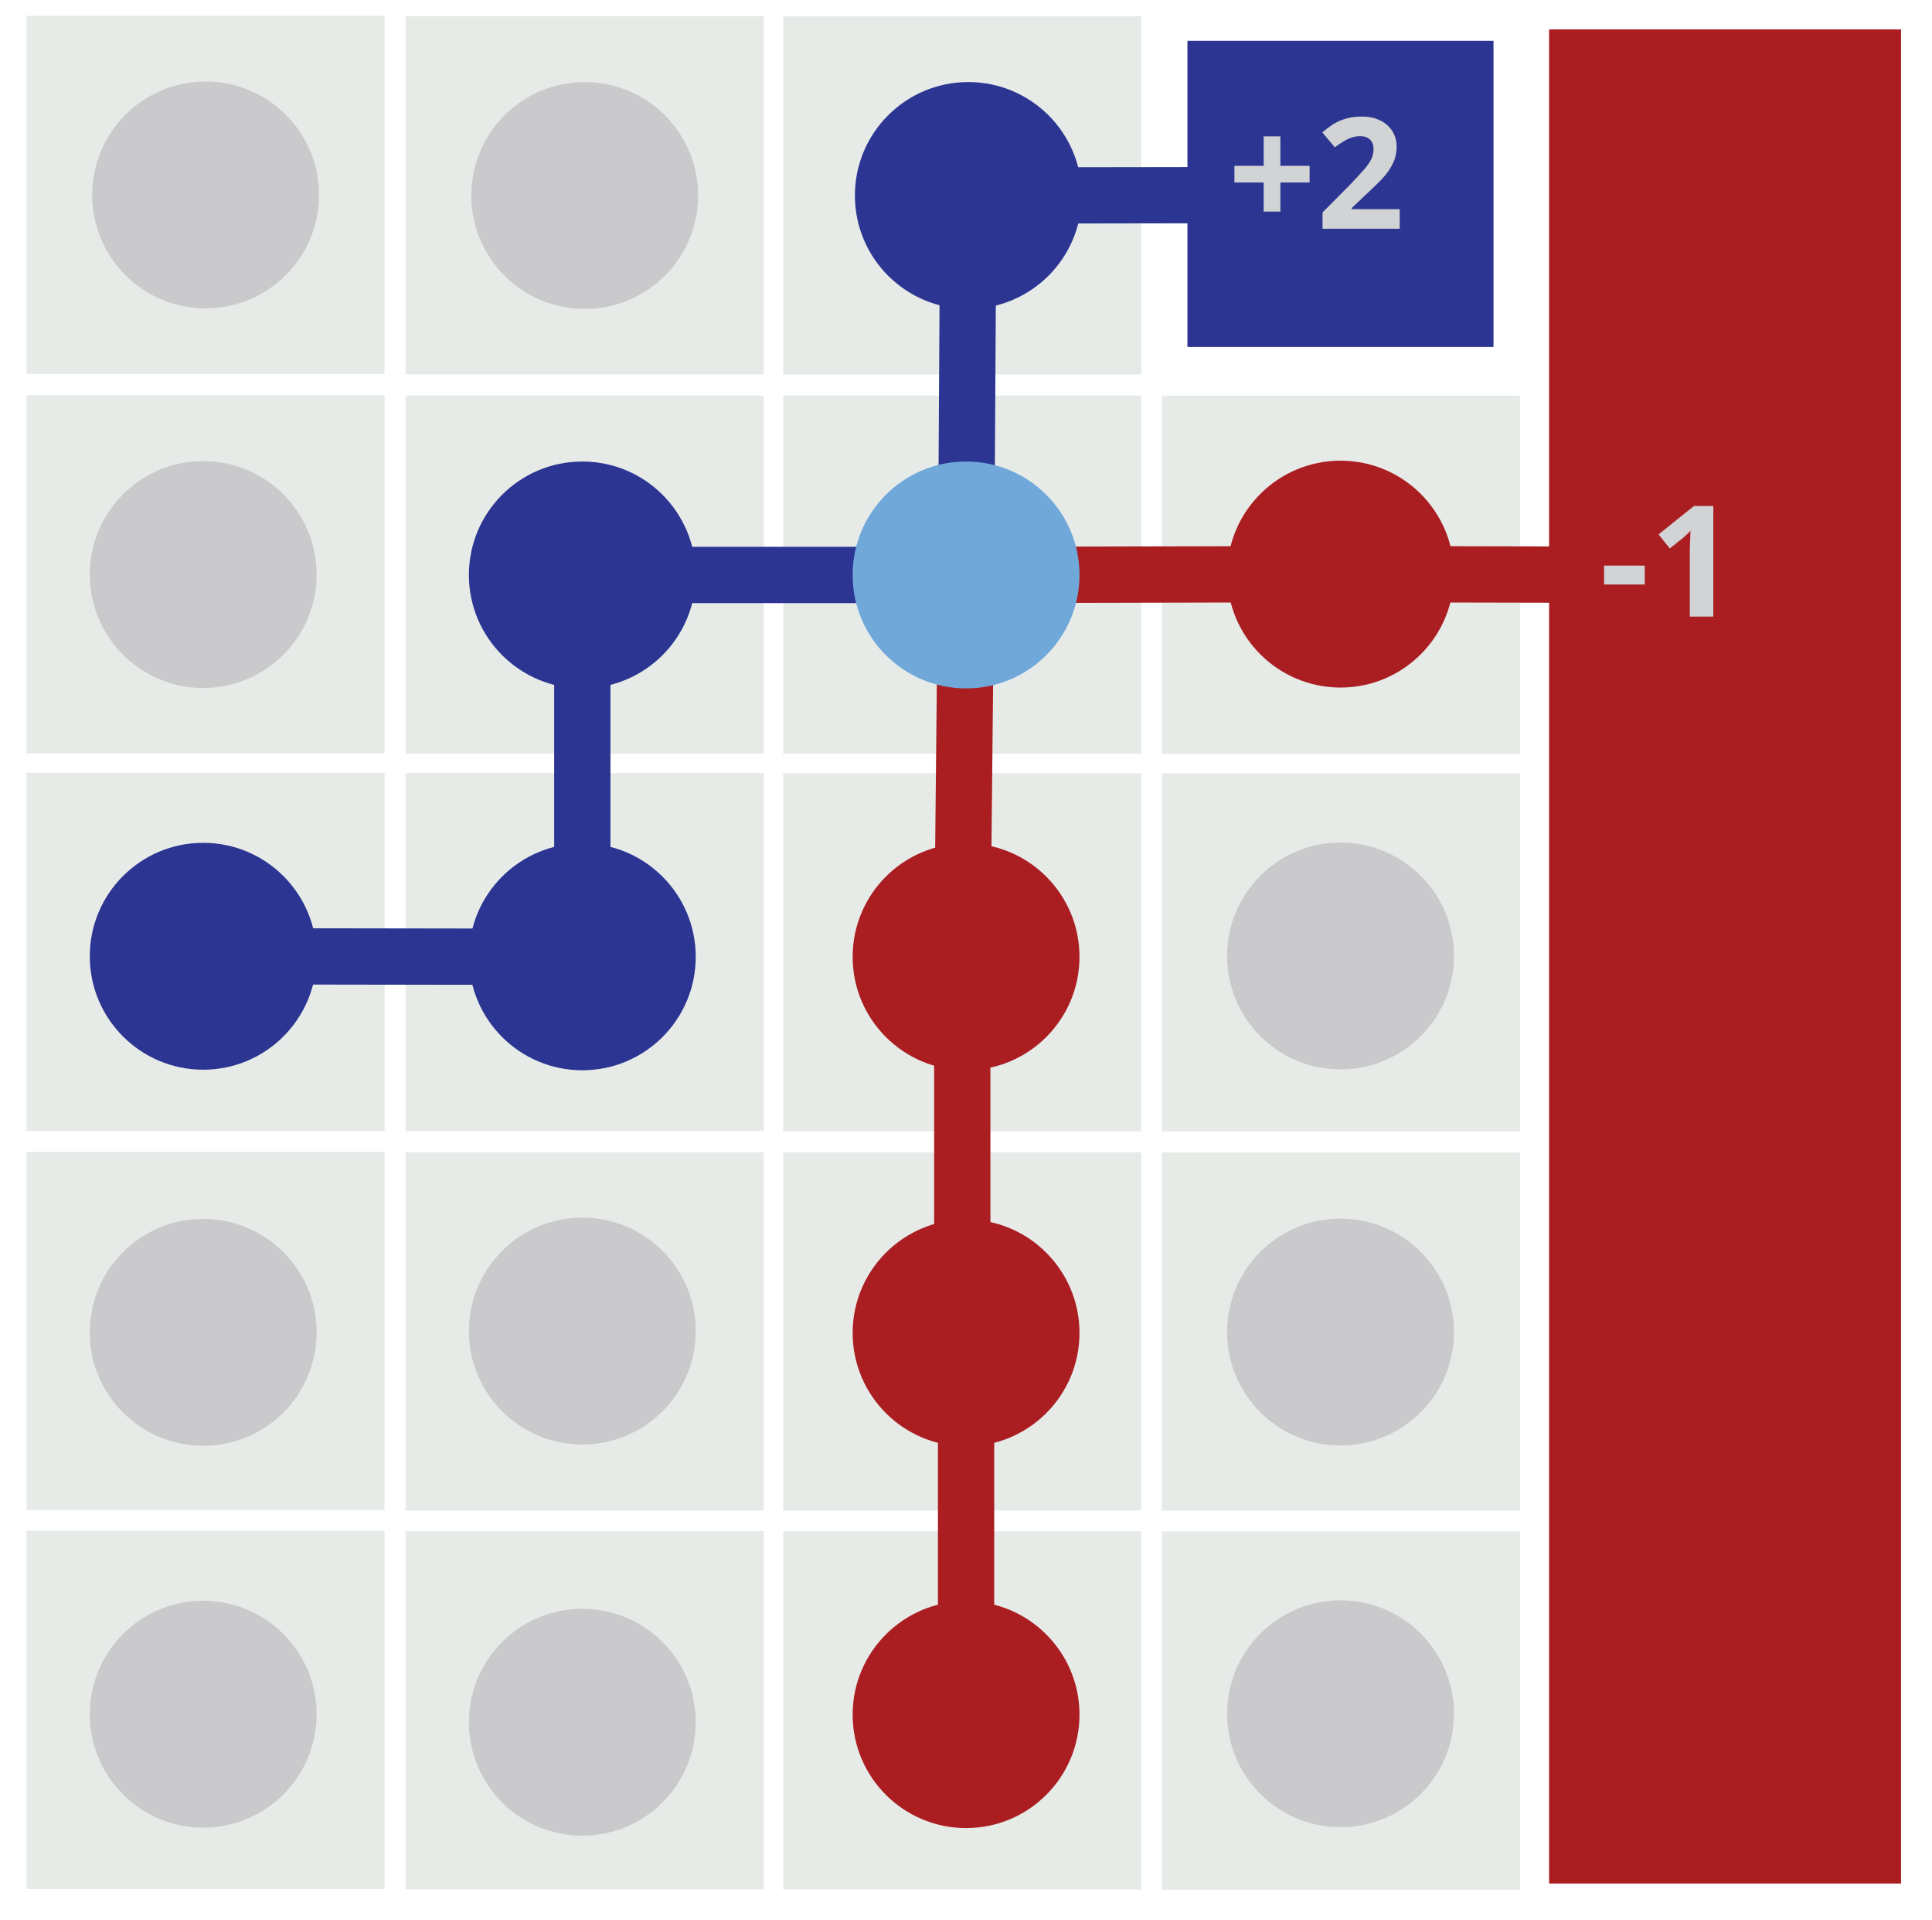
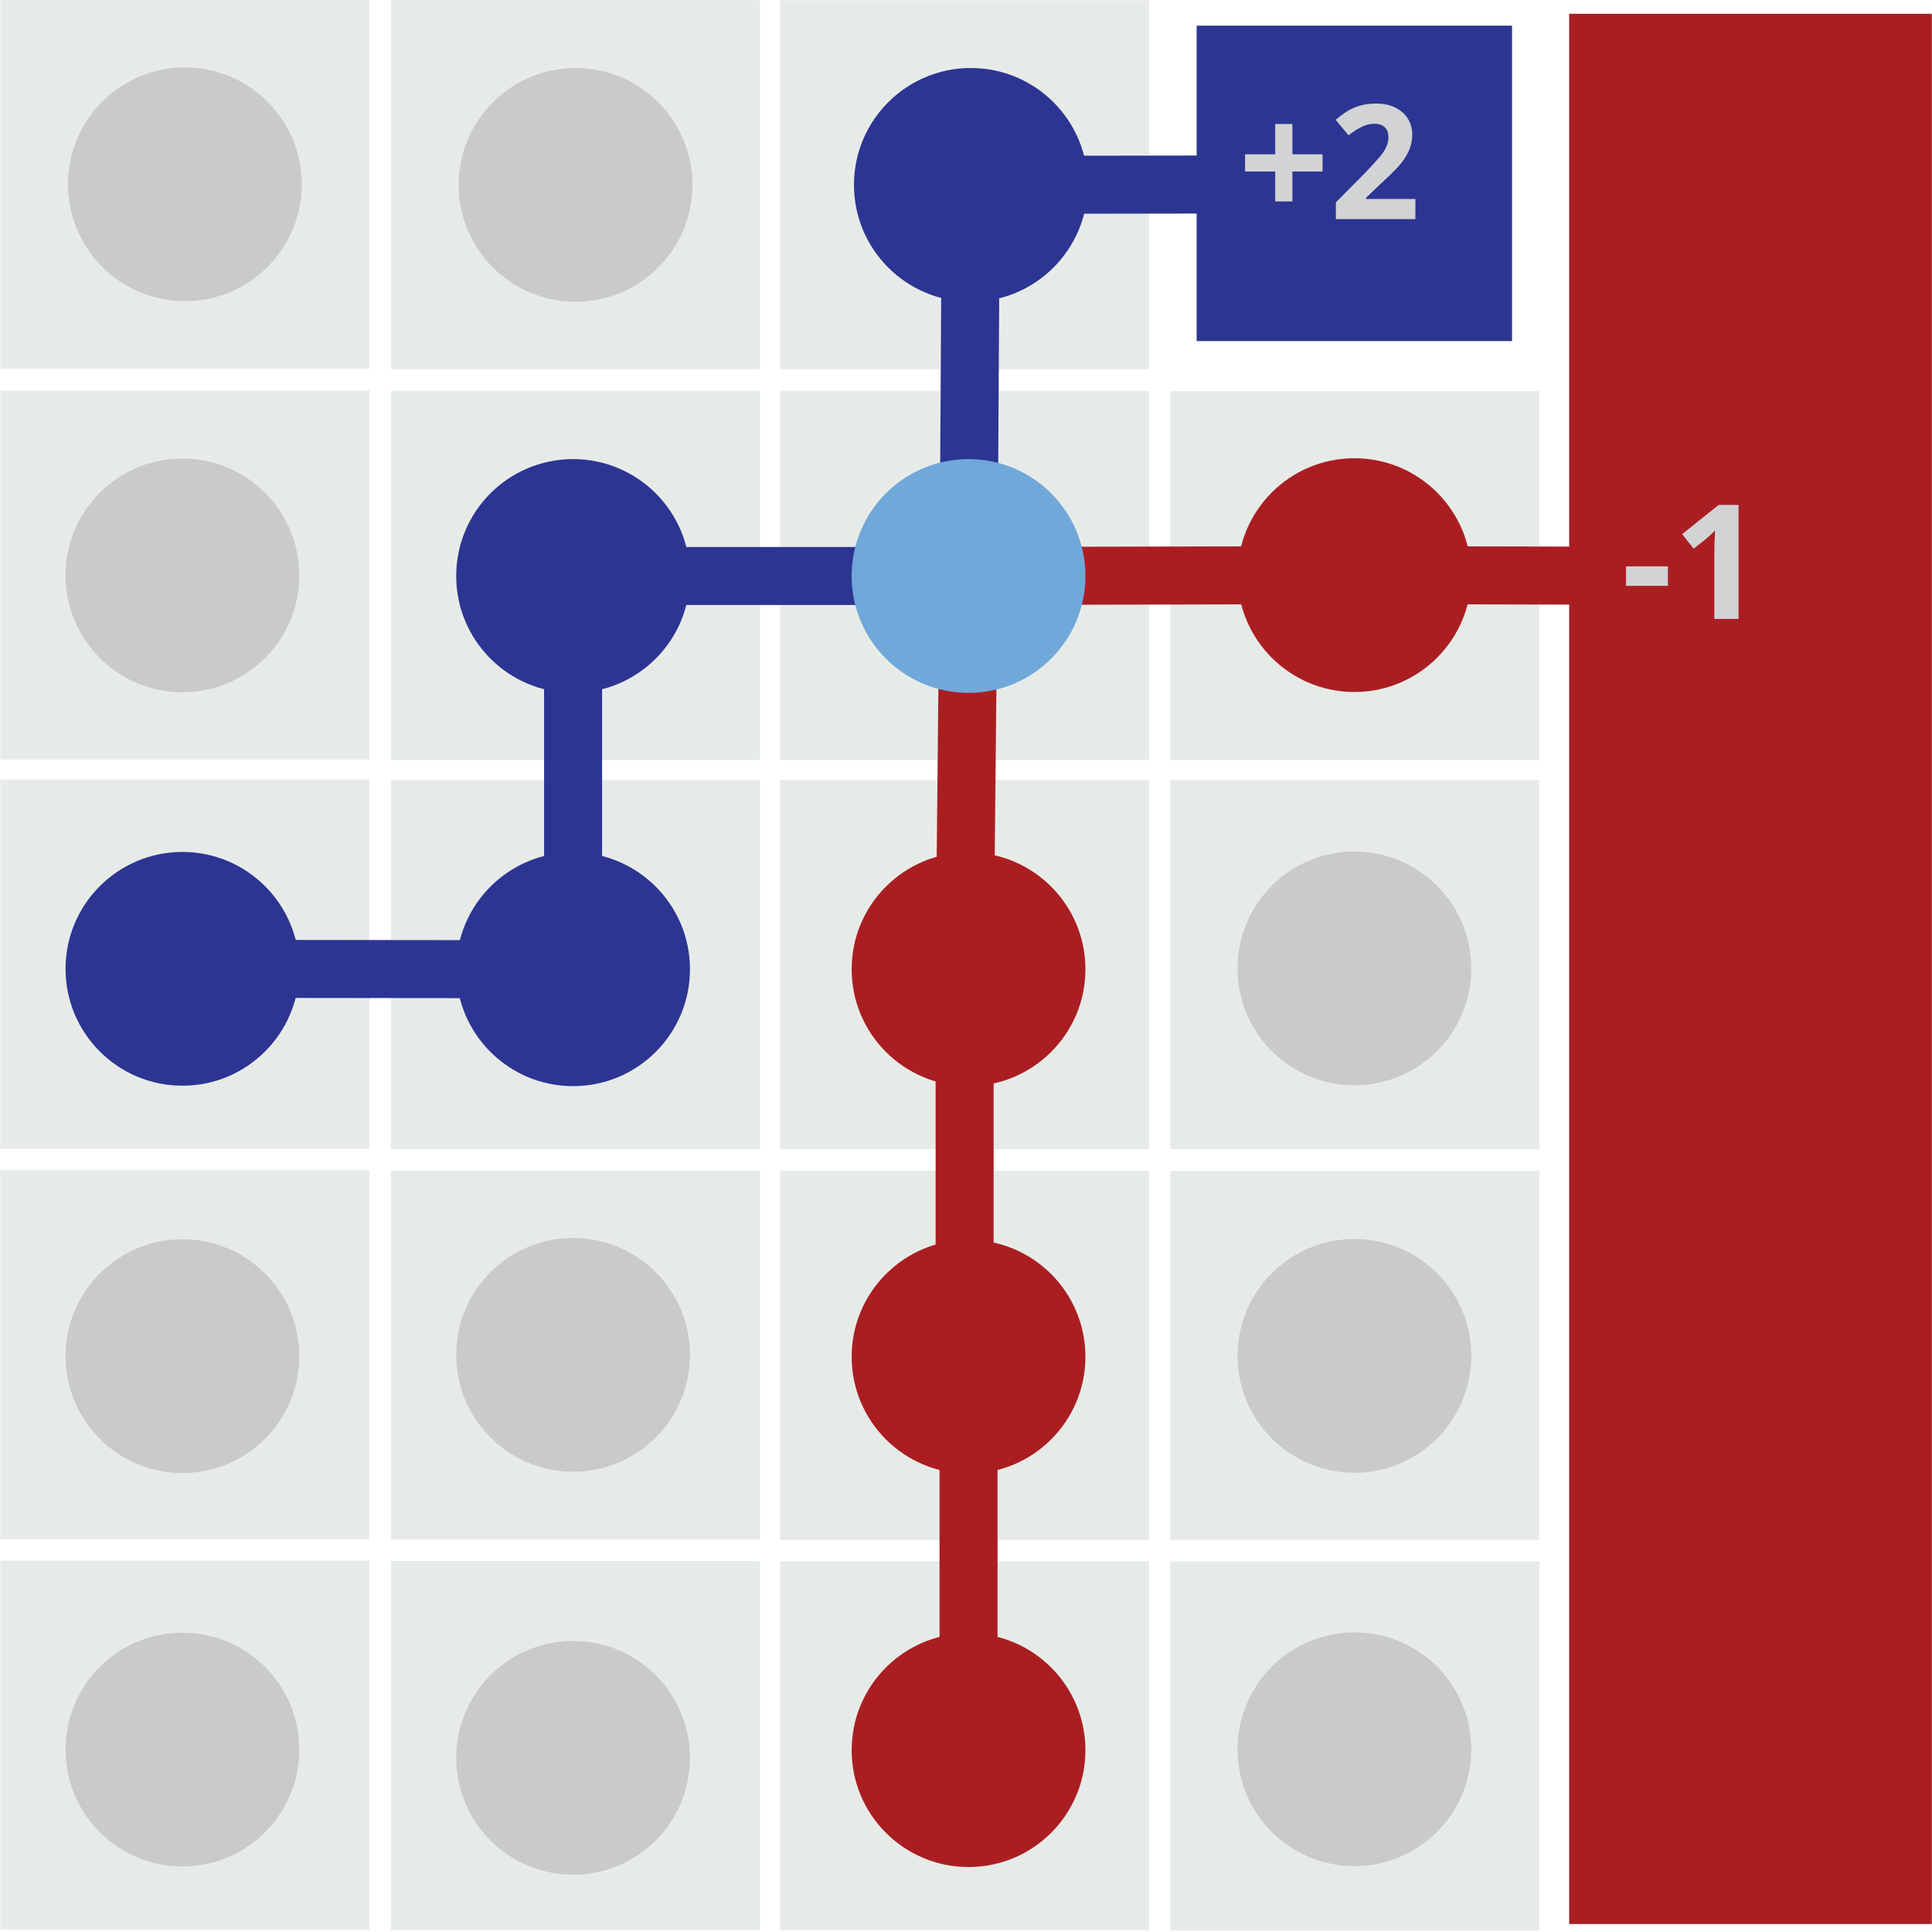
- <svg xmlns="http://www.w3.org/2000/svg" id="Layer_1" data-name="Layer 1" viewBox="0 0 137.29 136.36">
+ <svg xmlns="http://www.w3.org/2000/svg" id="Layer_1" data-name="Layer 1" viewBox="0 0 133.23 133.18">
  <defs>
    <style>.cls-1{fill:#e7ebe8;}.cls-2{fill:#cac9cc;}.cls-3,.cls-4{fill:none;stroke-miterlimit:10;stroke-width:4px;}.cls-3{stroke:#2c3592;}.cls-4{stroke:#aa1e22;}.cls-5{fill:#2c3592;}.cls-6{fill:#70a8da;}.cls-7{fill:#aa1e22;}.cls-8{font-size:11px;fill:#d1d3d4;font-family:MyriadPro-Semibold, Myriad Pro;font-weight:700;}</style>
  </defs>
-   <rect class="cls-1" x="1.88" y="1.12" width="25.45" height="25.45" />
-   <rect class="cls-1" x="28.82" y="1.15" width="25.45" height="25.45" />
-   <rect class="cls-1" x="55.65" y="1.16" width="25.45" height="25.45" />
-   <rect class="cls-1" x="1.88" y="28.07" width="25.45" height="25.45" />
-   <rect class="cls-1" x="28.82" y="28.1" width="25.45" height="25.45" />
-   <rect class="cls-1" x="55.65" y="28.1" width="25.45" height="25.45" />
-   <rect class="cls-1" x="82.56" y="28.11" width="25.45" height="25.45" />
-   <rect class="cls-1" x="1.88" y="54.9" width="25.45" height="25.45" />
-   <rect class="cls-1" x="28.82" y="54.92" width="25.45" height="25.45" />
-   <rect class="cls-1" x="55.65" y="54.93" width="25.45" height="25.45" />
-   <rect class="cls-1" x="82.56" y="54.94" width="25.45" height="25.45" />
-   <rect class="cls-1" x="1.88" y="81.84" width="25.45" height="25.45" />
-   <rect class="cls-1" x="28.82" y="81.87" width="25.45" height="25.45" />
-   <rect class="cls-1" x="55.65" y="81.87" width="25.45" height="25.45" />
-   <rect class="cls-1" x="82.56" y="81.88" width="25.45" height="25.45" />
-   <rect class="cls-1" x="1.88" y="108.76" width="25.45" height="25.45" />
-   <rect class="cls-1" x="28.82" y="108.79" width="25.45" height="25.45" />
-   <rect class="cls-1" x="55.65" y="108.79" width="25.45" height="25.45" />
-   <rect class="cls-1" x="82.56" y="108.81" width="25.45" height="25.45" />
-   <circle class="cls-2" cx="14.61" cy="13.85" r="8.06" />
-   <circle class="cls-2" cx="41.55" cy="13.89" r="8.06" />
-   <circle class="cls-2" cx="14.44" cy="40.82" r="8.06" />
-   <circle class="cls-2" cx="95.26" cy="67.92" r="8.06" />
-   <circle class="cls-2" cx="14.44" cy="94.66" r="8.06" />
-   <line class="cls-3" x1="14.44" y1="67.94" x2="41.38" y2="67.98" />
-   <line class="cls-3" x1="41.38" y1="40.85" x2="41.38" y2="67.98" />
-   <line class="cls-3" x1="68.65" y1="40.85" x2="41.38" y2="40.85" />
-   <line class="cls-3" x1="68.81" y1="13.89" x2="68.65" y2="40.85" />
-   <line class="cls-3" x1="95.28" y1="13.85" x2="68.81" y2="13.89" />
-   <line class="cls-4" x1="68.38" y1="67.62" x2="68.38" y2="94.64" />
-   <line class="cls-4" x1="68.65" y1="40.85" x2="68.38" y2="67.62" />
-   <line class="cls-4" x1="95.28" y1="40.79" x2="68.65" y2="40.85" />
-   <line class="cls-4" x1="122.58" y1="40.85" x2="95.26" y2="40.79" />
-   <circle class="cls-5" cx="68.81" cy="13.89" r="8.06" />
-   <circle class="cls-5" cx="41.38" cy="40.85" r="8.06" />
-   <circle class="cls-6" cx="68.65" cy="40.85" r="8.06" />
-   <circle class="cls-7" cx="95.26" cy="40.79" r="8.06" />
-   <circle class="cls-5" cx="14.44" cy="67.94" r="8.06" />
-   <circle class="cls-5" cx="41.38" cy="67.98" r="8.06" />
-   <circle class="cls-7" cx="68.65" cy="67.98" r="8.06" />
-   <circle class="cls-2" cx="41.38" cy="94.57" r="8.06" />
-   <circle class="cls-2" cx="14.44" cy="121.79" r="8.06" />
-   <circle class="cls-2" cx="41.38" cy="122.36" r="8.06" />
-   <rect class="cls-7" x="110.08" y="2.09" width="25.01" height="131.73" />
-   <text class="cls-8" transform="translate(113.66 43.81)">-1</text>
-   <line class="cls-4" x1="68.65" y1="121.82" x2="68.65" y2="94.7" />
-   <circle class="cls-2" cx="95.26" cy="94.64" r="8.06" />
-   <circle class="cls-7" cx="68.65" cy="94.7" r="8.06" />
-   <circle class="cls-7" cx="68.65" cy="121.82" r="8.06" />
-   <circle class="cls-2" cx="95.26" cy="121.76" r="8.06" />
-   <rect class="cls-5" x="84.38" y="2.9" width="21.75" height="21.75" />
-   <text class="cls-8" transform="translate(87.25 16.25)">+2</text>
+   <rect class="cls-1" x="0.02" y="-0.01" width="25.45" height="25.45" />
+   <rect class="cls-1" x="26.96" y="0.01" width="25.45" height="25.45" />
+   <rect class="cls-1" x="53.79" y="0.02" width="25.45" height="25.45" />
+   <rect class="cls-1" x="0.02" y="26.93" width="25.45" height="25.45" />
+   <rect class="cls-1" x="26.96" y="26.96" width="25.45" height="25.45" />
+   <rect class="cls-1" x="53.79" y="26.96" width="25.45" height="25.45" />
+   <rect class="cls-1" x="80.7" y="26.97" width="25.45" height="25.45" />
+   <rect class="cls-1" x="0.02" y="53.76" width="25.45" height="25.45" />
+   <rect class="cls-1" x="26.96" y="53.79" width="25.45" height="25.45" />
+   <rect class="cls-1" x="53.79" y="53.79" width="25.45" height="25.45" />
+   <rect class="cls-1" x="80.7" y="53.8" width="25.45" height="25.45" />
+   <rect class="cls-1" x="0.02" y="80.7" width="25.45" height="25.45" />
+   <rect class="cls-1" x="26.96" y="80.73" width="25.45" height="25.45" />
+   <rect class="cls-1" x="53.79" y="80.74" width="25.45" height="25.45" />
+   <rect class="cls-1" x="80.7" y="80.75" width="25.45" height="25.45" />
+   <rect class="cls-1" x="0.02" y="107.62" width="25.45" height="25.45" />
+   <rect class="cls-1" x="26.96" y="107.65" width="25.45" height="25.45" />
+   <rect class="cls-1" x="53.79" y="107.66" width="25.45" height="25.45" />
+   <rect class="cls-1" x="80.7" y="107.67" width="25.45" height="25.45" />
+   <circle class="cls-2" cx="12.75" cy="12.71" r="8.06" />
+   <circle class="cls-2" cx="39.69" cy="12.75" r="8.06" />
+   <circle class="cls-2" cx="12.58" cy="39.68" r="8.06" />
+   <circle class="cls-2" cx="93.4" cy="66.78" r="8.06" />
+   <circle class="cls-2" cx="12.58" cy="93.52" r="8.06" />
+   <line class="cls-3" x1="12.58" y1="66.81" x2="39.52" y2="66.84" />
+   <line class="cls-3" x1="39.52" y1="39.72" x2="39.52" y2="66.84" />
+   <line class="cls-3" x1="66.79" y1="39.72" x2="39.52" y2="39.72" />
+   <line class="cls-3" x1="66.95" y1="12.75" x2="66.79" y2="39.72" />
+   <line class="cls-3" x1="93.42" y1="12.71" x2="66.95" y2="12.75" />
+   <line class="cls-4" x1="66.52" y1="66.48" x2="66.52" y2="93.5" />
+   <line class="cls-4" x1="66.79" y1="39.72" x2="66.52" y2="66.48" />
+   <line class="cls-4" x1="93.42" y1="39.66" x2="66.79" y2="39.72" />
+   <line class="cls-4" x1="120.72" y1="39.72" x2="93.4" y2="39.66" />
+   <circle class="cls-5" cx="66.95" cy="12.75" r="8.06" />
+   <circle class="cls-5" cx="39.52" cy="39.72" r="8.06" />
+   <circle class="cls-6" cx="66.79" cy="39.72" r="8.06" />
+   <circle class="cls-7" cx="93.4" cy="39.66" r="8.06" />
+   <circle class="cls-5" cx="12.58" cy="66.81" r="8.06" />
+   <circle class="cls-5" cx="39.52" cy="66.84" r="8.06" />
+   <circle class="cls-7" cx="66.79" cy="66.84" r="8.06" />
+   <circle class="cls-2" cx="39.52" cy="93.43" r="8.06" />
+   <circle class="cls-2" cx="12.58" cy="120.65" r="8.06" />
+   <circle class="cls-2" cx="39.52" cy="121.22" r="8.06" />
+   <rect class="cls-7" x="108.21" y="0.95" width="25.01" height="131.73" />
+   <text class="cls-8" transform="translate(111.8 42.68)">-1</text>
+   <line class="cls-4" x1="66.79" y1="120.69" x2="66.79" y2="93.56" />
+   <circle class="cls-2" cx="93.4" cy="93.5" r="8.06" />
+   <circle class="cls-7" cx="66.79" cy="93.56" r="8.06" />
+   <circle class="cls-7" cx="66.79" cy="120.69" r="8.06" />
+   <circle class="cls-2" cx="93.4" cy="120.63" r="8.06" />
+   <rect class="cls-5" x="82.52" y="1.77" width="21.75" height="21.75" />
+   <text class="cls-8" transform="translate(85.39 15.11)">+2</text>
</svg>
